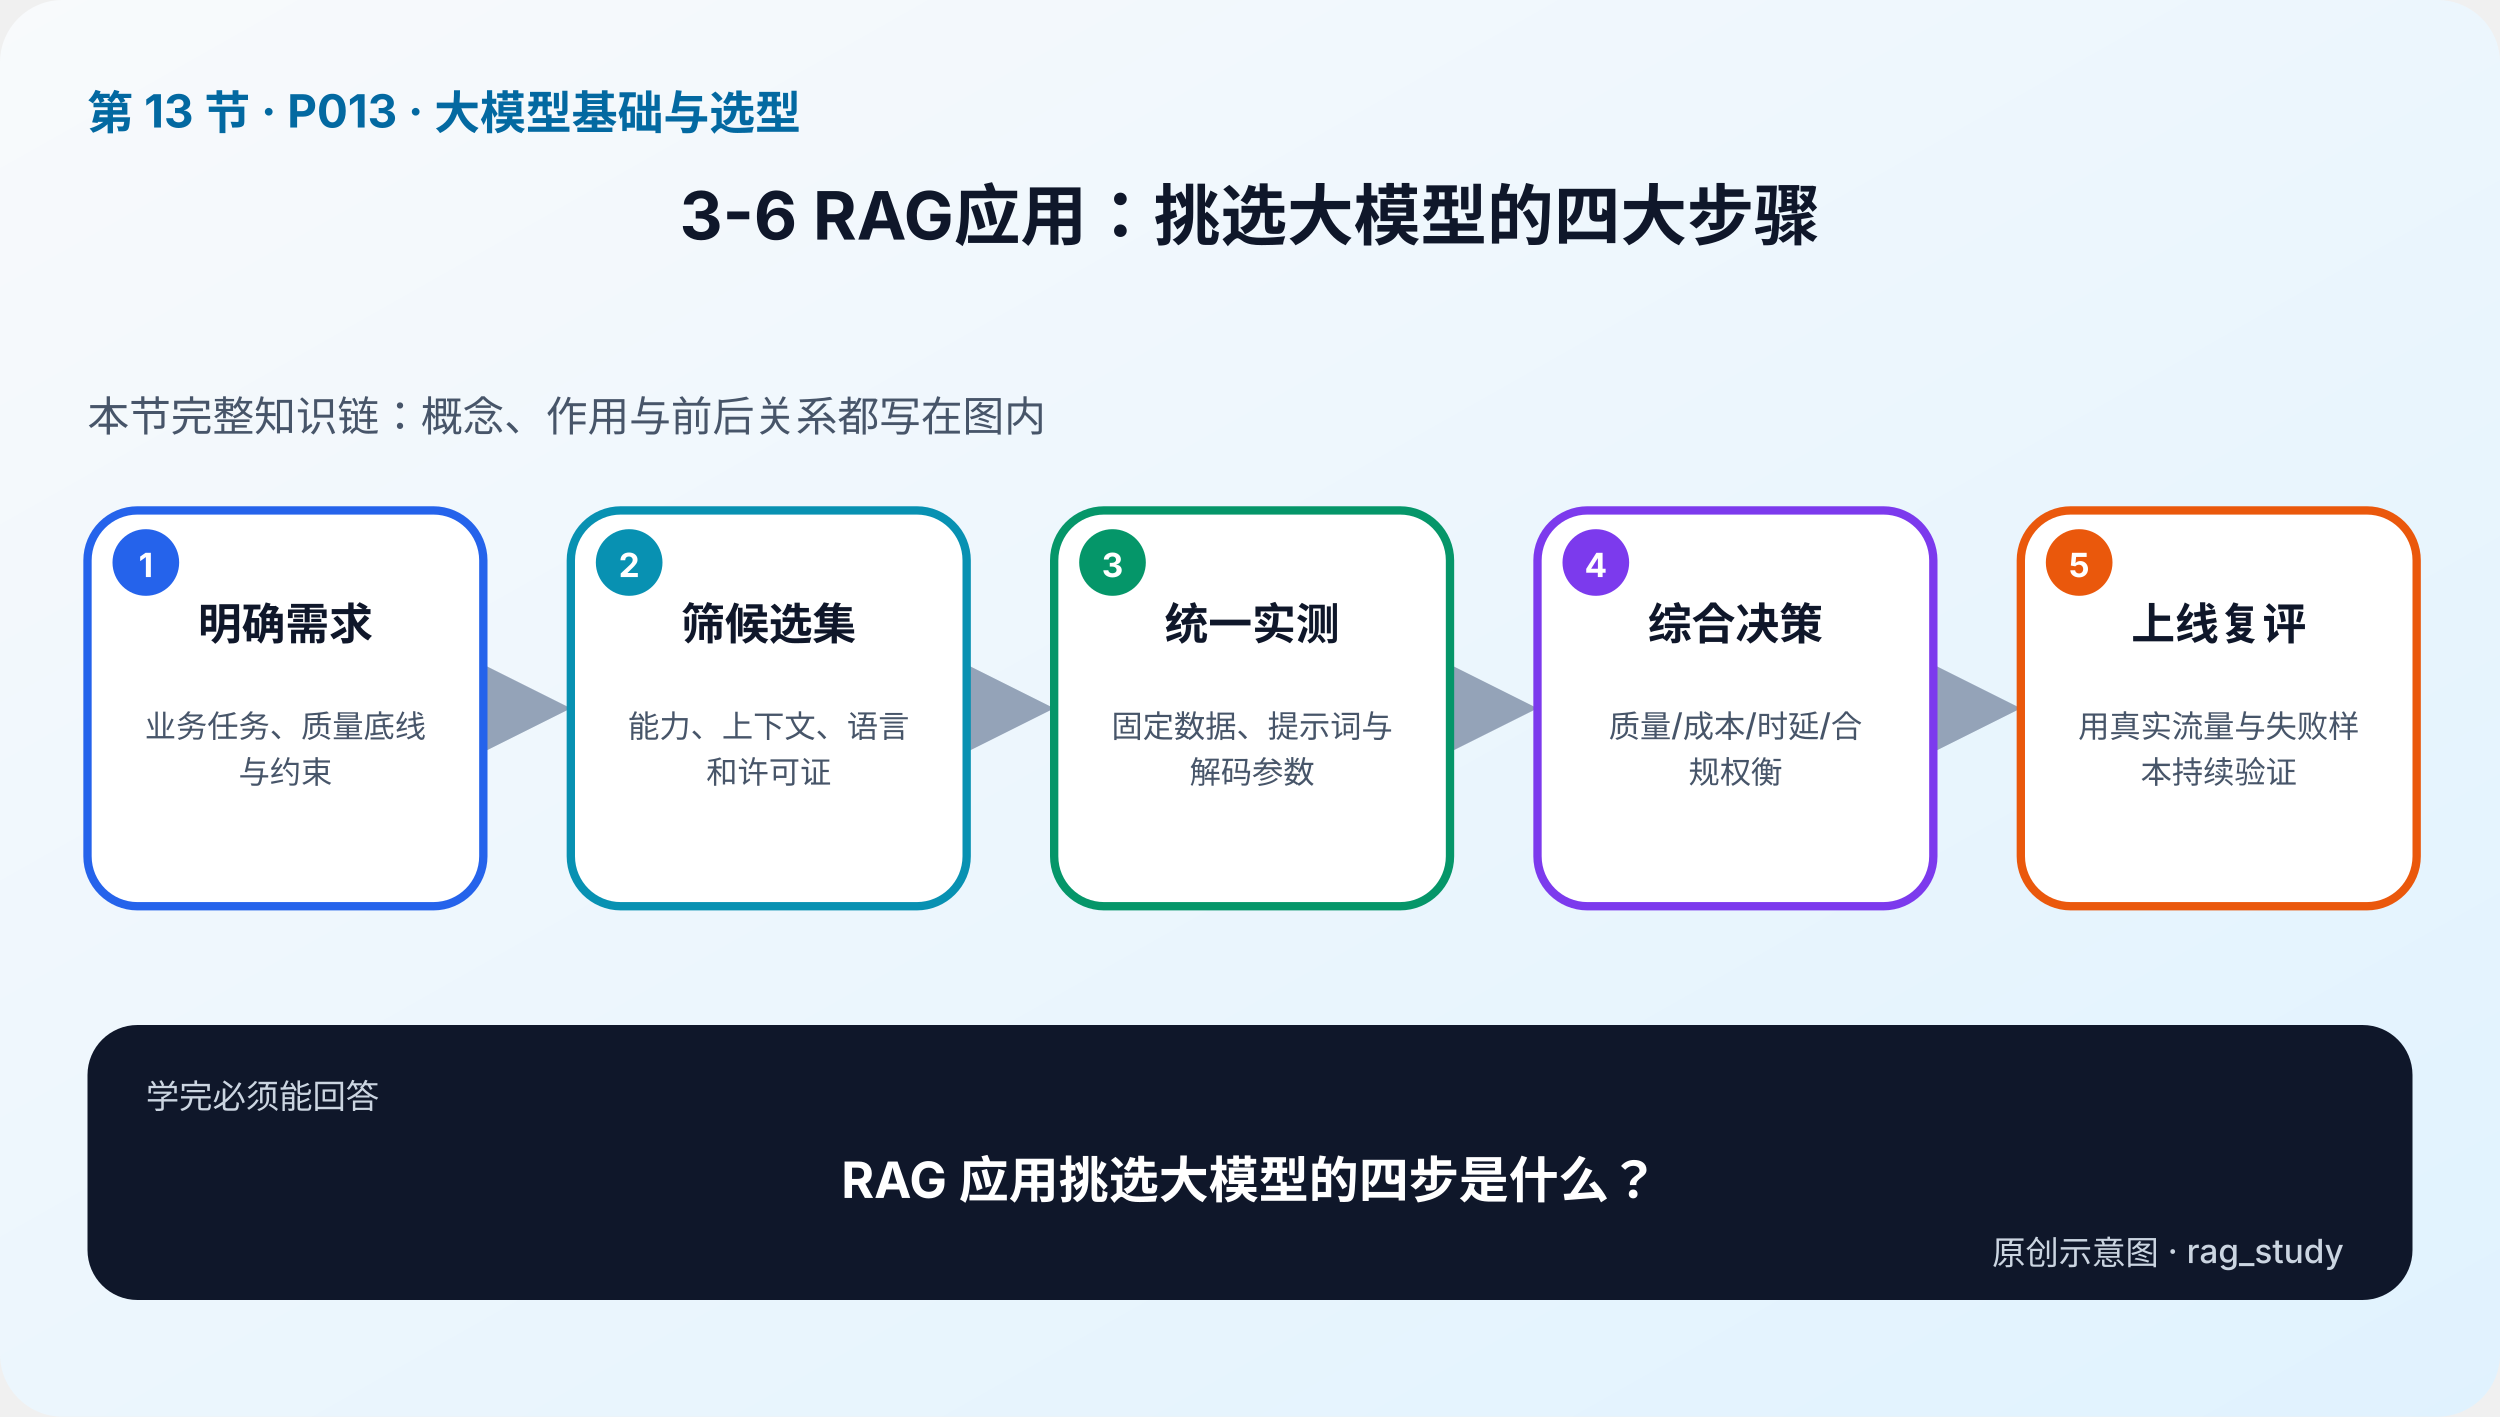
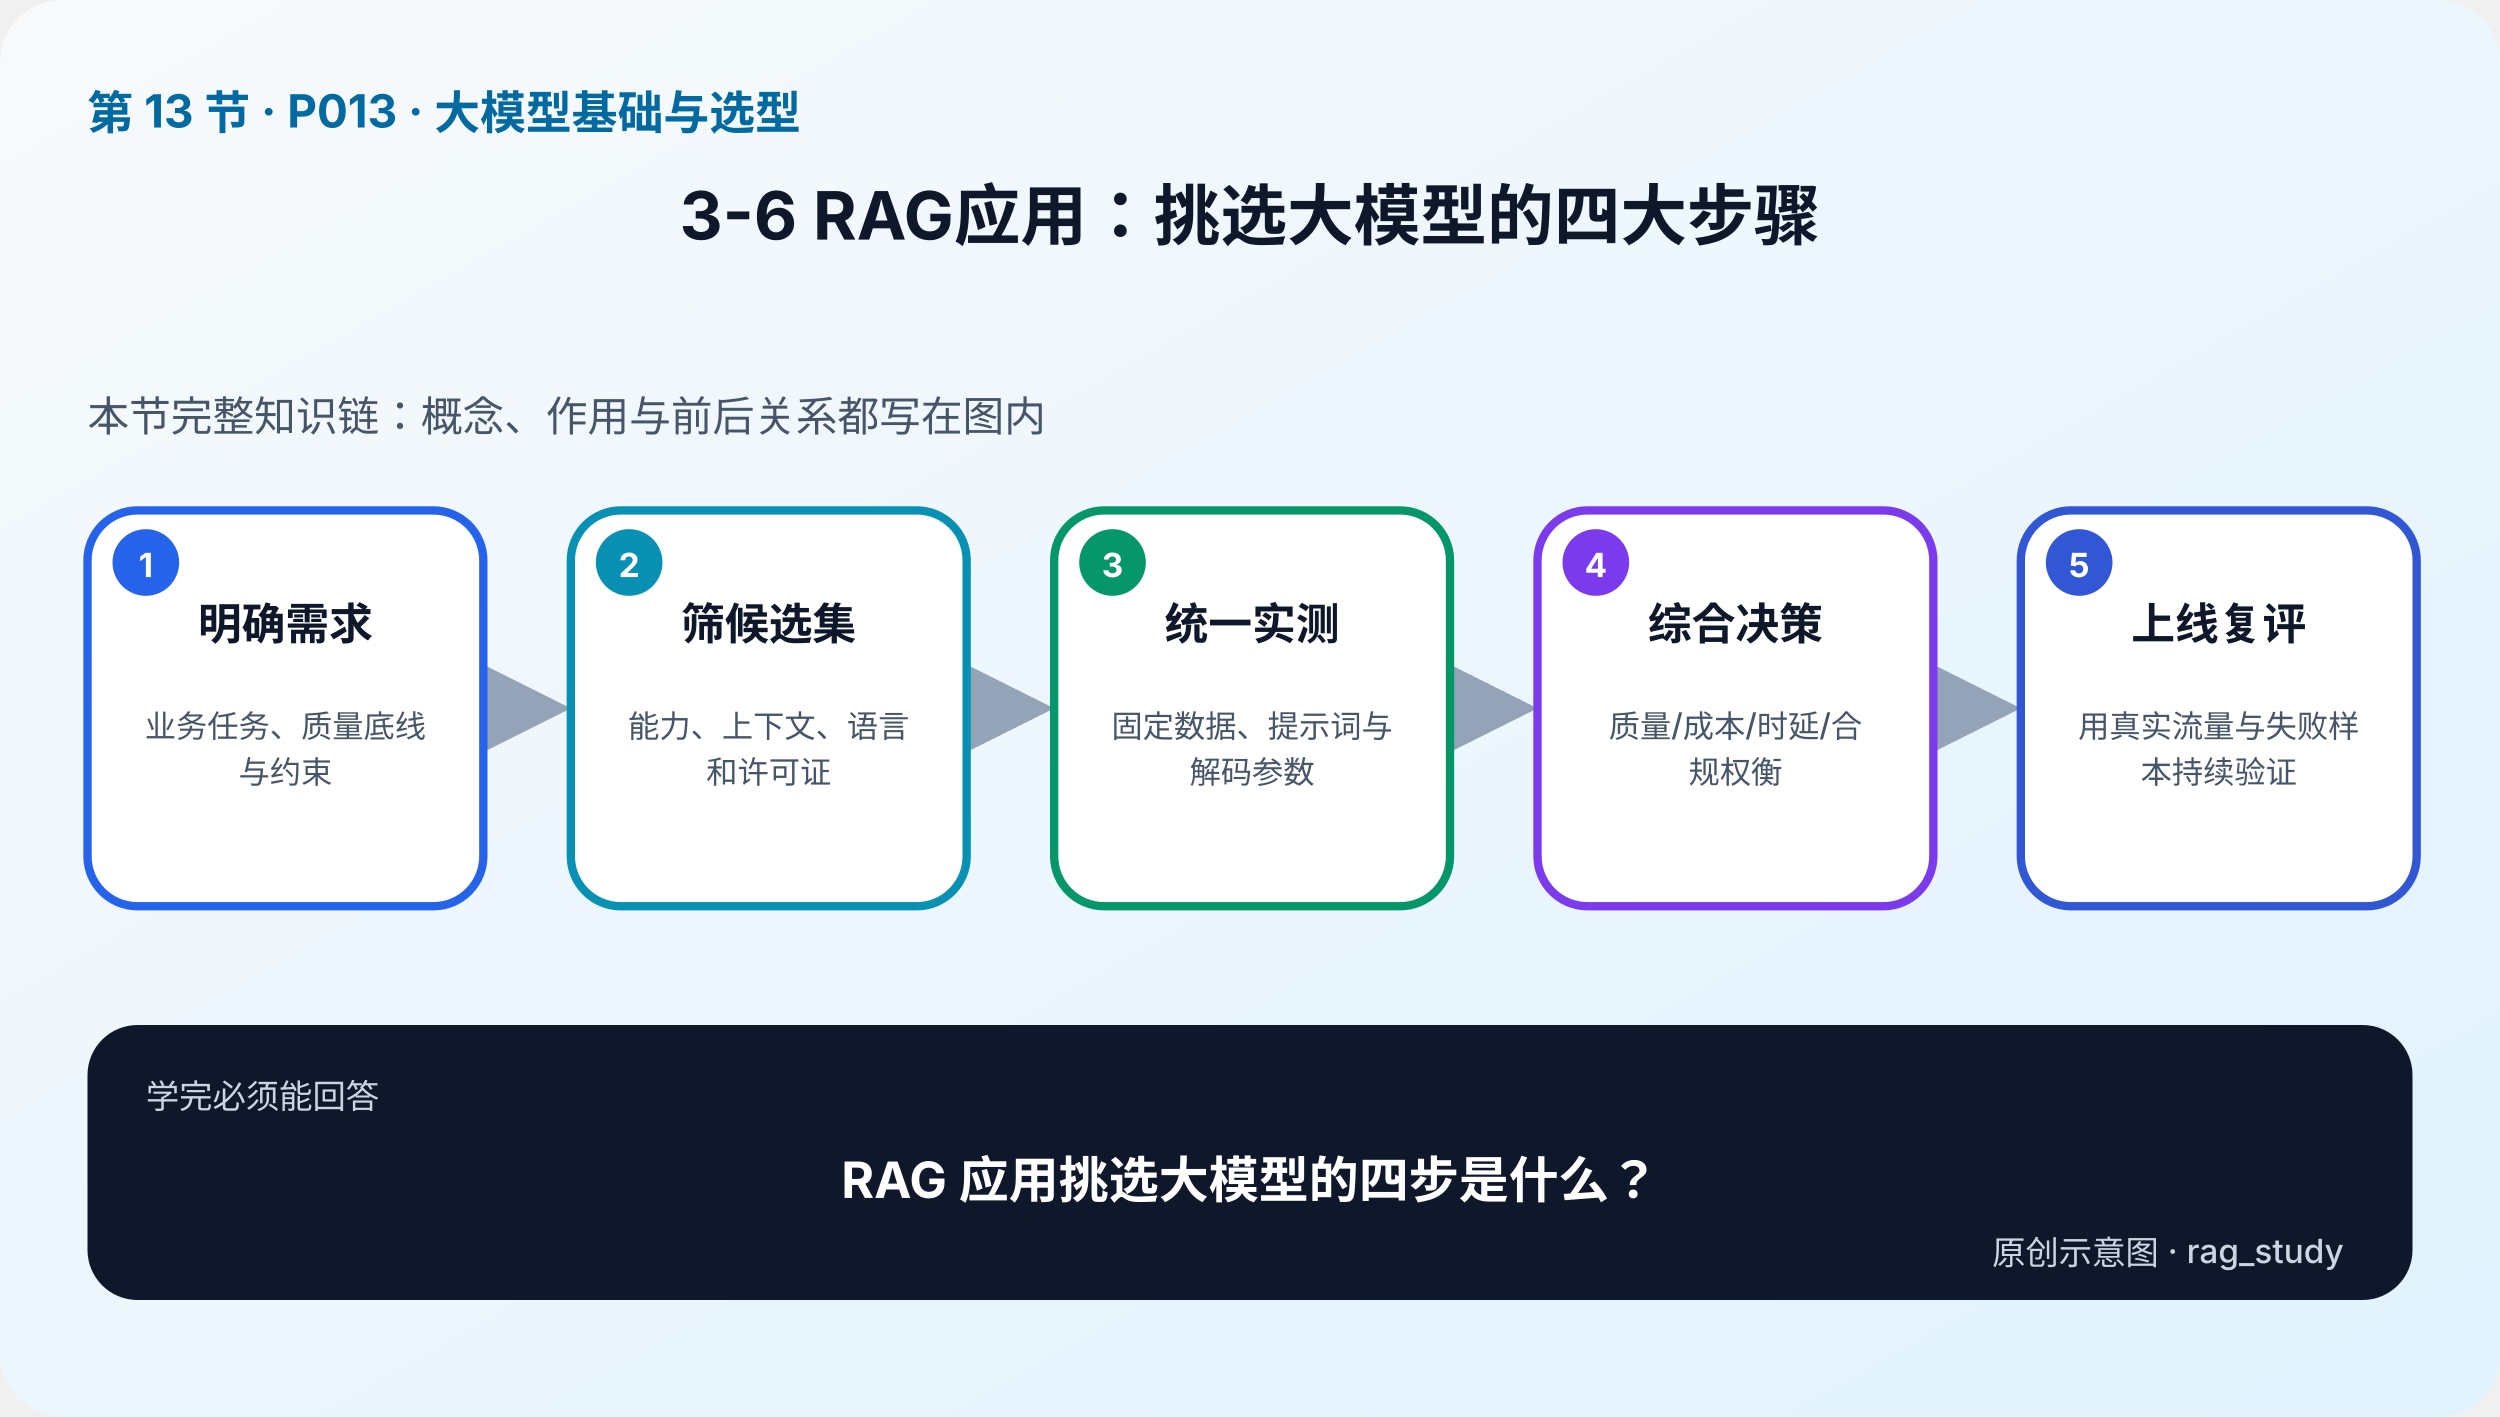
<svg xmlns="http://www.w3.org/2000/svg" role="img" width="1200" height="680" viewBox="0 0 1200 680">
  <defs>
    <linearGradient id="bg" x1="0" x2="1" y1="0" y2="1">
      <stop offset="0" stop-color="#f8fafc" />
      <stop offset="1" stop-color="#e0f2fe" />
    </linearGradient>
    <marker id="arrow" markerWidth="12" markerHeight="12" refX="10" refY="6" orient="auto">
      <path d="M0,0 L12,6 L0,12 z" fill="#94a3b8" />
    </marker>
    <style>
      .chapter { font: 700 22px -apple-system,BlinkMacSystemFont,"Segoe UI","PingFang SC",sans-serif; fill:#0369a1; }
      .title { font: 700 32px -apple-system,BlinkMacSystemFont,"Segoe UI","PingFang SC",sans-serif; fill:#0f172a; }
      .number { font: 700 16px -apple-system,BlinkMacSystemFont,"Segoe UI","PingFang SC",sans-serif; fill:white; }
      .node { font: 700 21px -apple-system,BlinkMacSystemFont,"Segoe UI","PingFang SC",sans-serif; fill:#0f172a; }
      .detail { font: 500 15px -apple-system,BlinkMacSystemFont,"Segoe UI","PingFang SC",sans-serif; fill:#475569; }
      .hint { font: 500 20px -apple-system,BlinkMacSystemFont,"Segoe UI","PingFang SC",sans-serif; fill:#475569; }
      .question { font: 700 24px -apple-system,BlinkMacSystemFont,"Segoe UI","PingFang SC",sans-serif; fill:white; }
      .brand { font: 500 16px -apple-system,BlinkMacSystemFont,"Segoe UI","PingFang SC",sans-serif; fill:#cbd5e1; }
    </style>
  </defs>
  <rect width="1200" height="680" rx="30" fill="url(#bg)" />
  <text x="42" y="62" class="chapter">第 13 节 · P013 · 大模型基础与选型</text>
  <text x="600" y="115" text-anchor="middle" class="title">3-6 RAG应用：挑选大模型的四大步骤</text>
  <text x="42" y="207" class="hint">本节完整知识链：概念、作用与前后关系都写在图内</text>
  <path d="M 236 340 L 266 340" stroke="#94a3b8" stroke-width="4" marker-end="url(#arrow)" />
  <path d="M 468 340 L 498 340" stroke="#94a3b8" stroke-width="4" marker-end="url(#arrow)" />
  <path d="M 700 340 L 730 340" stroke="#94a3b8" stroke-width="4" marker-end="url(#arrow)" />
  <path d="M 932 340 L 962 340" stroke="#94a3b8" stroke-width="4" marker-end="url(#arrow)" />
  <rect x="42" y="245" width="190" height="190" rx="24" fill="white" stroke="#2563eb" stroke-width="4" />
  <circle cx="70" cy="270" r="16" fill="#2563eb" />
  <text x="70" y="277" text-anchor="middle" class="number">1</text>
  <text x="137" y="307" text-anchor="middle" class="node">明确需求</text>
  <text x="137" y="354" text-anchor="middle" class="detail">业务任务、质量底线</text>
  <text x="137" y="376" text-anchor="middle" class="detail">与约束</text>
  <rect x="274" y="245" width="190" height="190" rx="24" fill="white" stroke="#0891b2" stroke-width="4" />
  <circle cx="302" cy="270" r="16" fill="#0891b2" />
  <text x="302" y="277" text-anchor="middle" class="number">2</text>
  <text x="369" y="307" text-anchor="middle" class="node">筛候选集</text>
  <text x="369" y="354" text-anchor="middle" class="detail">能力、上下文、语言</text>
  <text x="369" y="376" text-anchor="middle" class="detail">和许可证</text>
  <rect x="506" y="245" width="190" height="190" rx="24" fill="white" stroke="#059669" stroke-width="4" />
  <circle cx="534" cy="270" r="16" fill="#059669" />
  <text x="534" y="277" text-anchor="middle" class="number">3</text>
  <text x="601" y="307" text-anchor="middle" class="node">统一实测</text>
  <text x="601" y="354" text-anchor="middle" class="detail">固定数据、提示词与</text>
  <text x="601" y="376" text-anchor="middle" class="detail">解码参数</text>
  <rect x="738" y="245" width="190" height="190" rx="24" fill="white" stroke="#7c3aed" stroke-width="4" />
  <circle cx="766" cy="270" r="16" fill="#7c3aed" />
  <text x="766" y="277" text-anchor="middle" class="number">4</text>
  <text x="833" y="307" text-anchor="middle" class="node">综合决策</text>
  <text x="833" y="354" text-anchor="middle" class="detail">质量/成本/时延/合</text>
  <text x="833" y="376" text-anchor="middle" class="detail">规权衡</text>
-   <rect x="970" y="245" width="190" height="190" rx="24" fill="white" stroke="#ea580c" stroke-width="4" />
-   <circle cx="998" cy="270" r="16" fill="#ea580c" />
+   <rect x="970" y="245" width="190" height="190" rx="24" fill="white" stroke="#3157d5" stroke-width="4" />
+   <circle cx="998" cy="270" r="16" fill="#3157d5" />
  <text x="998" y="277" text-anchor="middle" class="number">5</text>
  <text x="1065" y="307" text-anchor="middle" class="node">上线复评</text>
  <text x="1065" y="354" text-anchor="middle" class="detail">用真实流量与失败样</text>
  <text x="1065" y="376" text-anchor="middle" class="detail">本持续验证</text>
  <rect x="42" y="492" width="1116" height="132" rx="24" fill="#0f172a" />
  <text x="70" y="532" class="brand">学完必须能回答</text>
  <text x="600" y="575" text-anchor="middle" class="question">RAG 应用挑选大模型的四步是什么？</text>
  <text x="1125" y="607" text-anchor="end" class="brand">原创示意图 · rag_study</text>
</svg>
